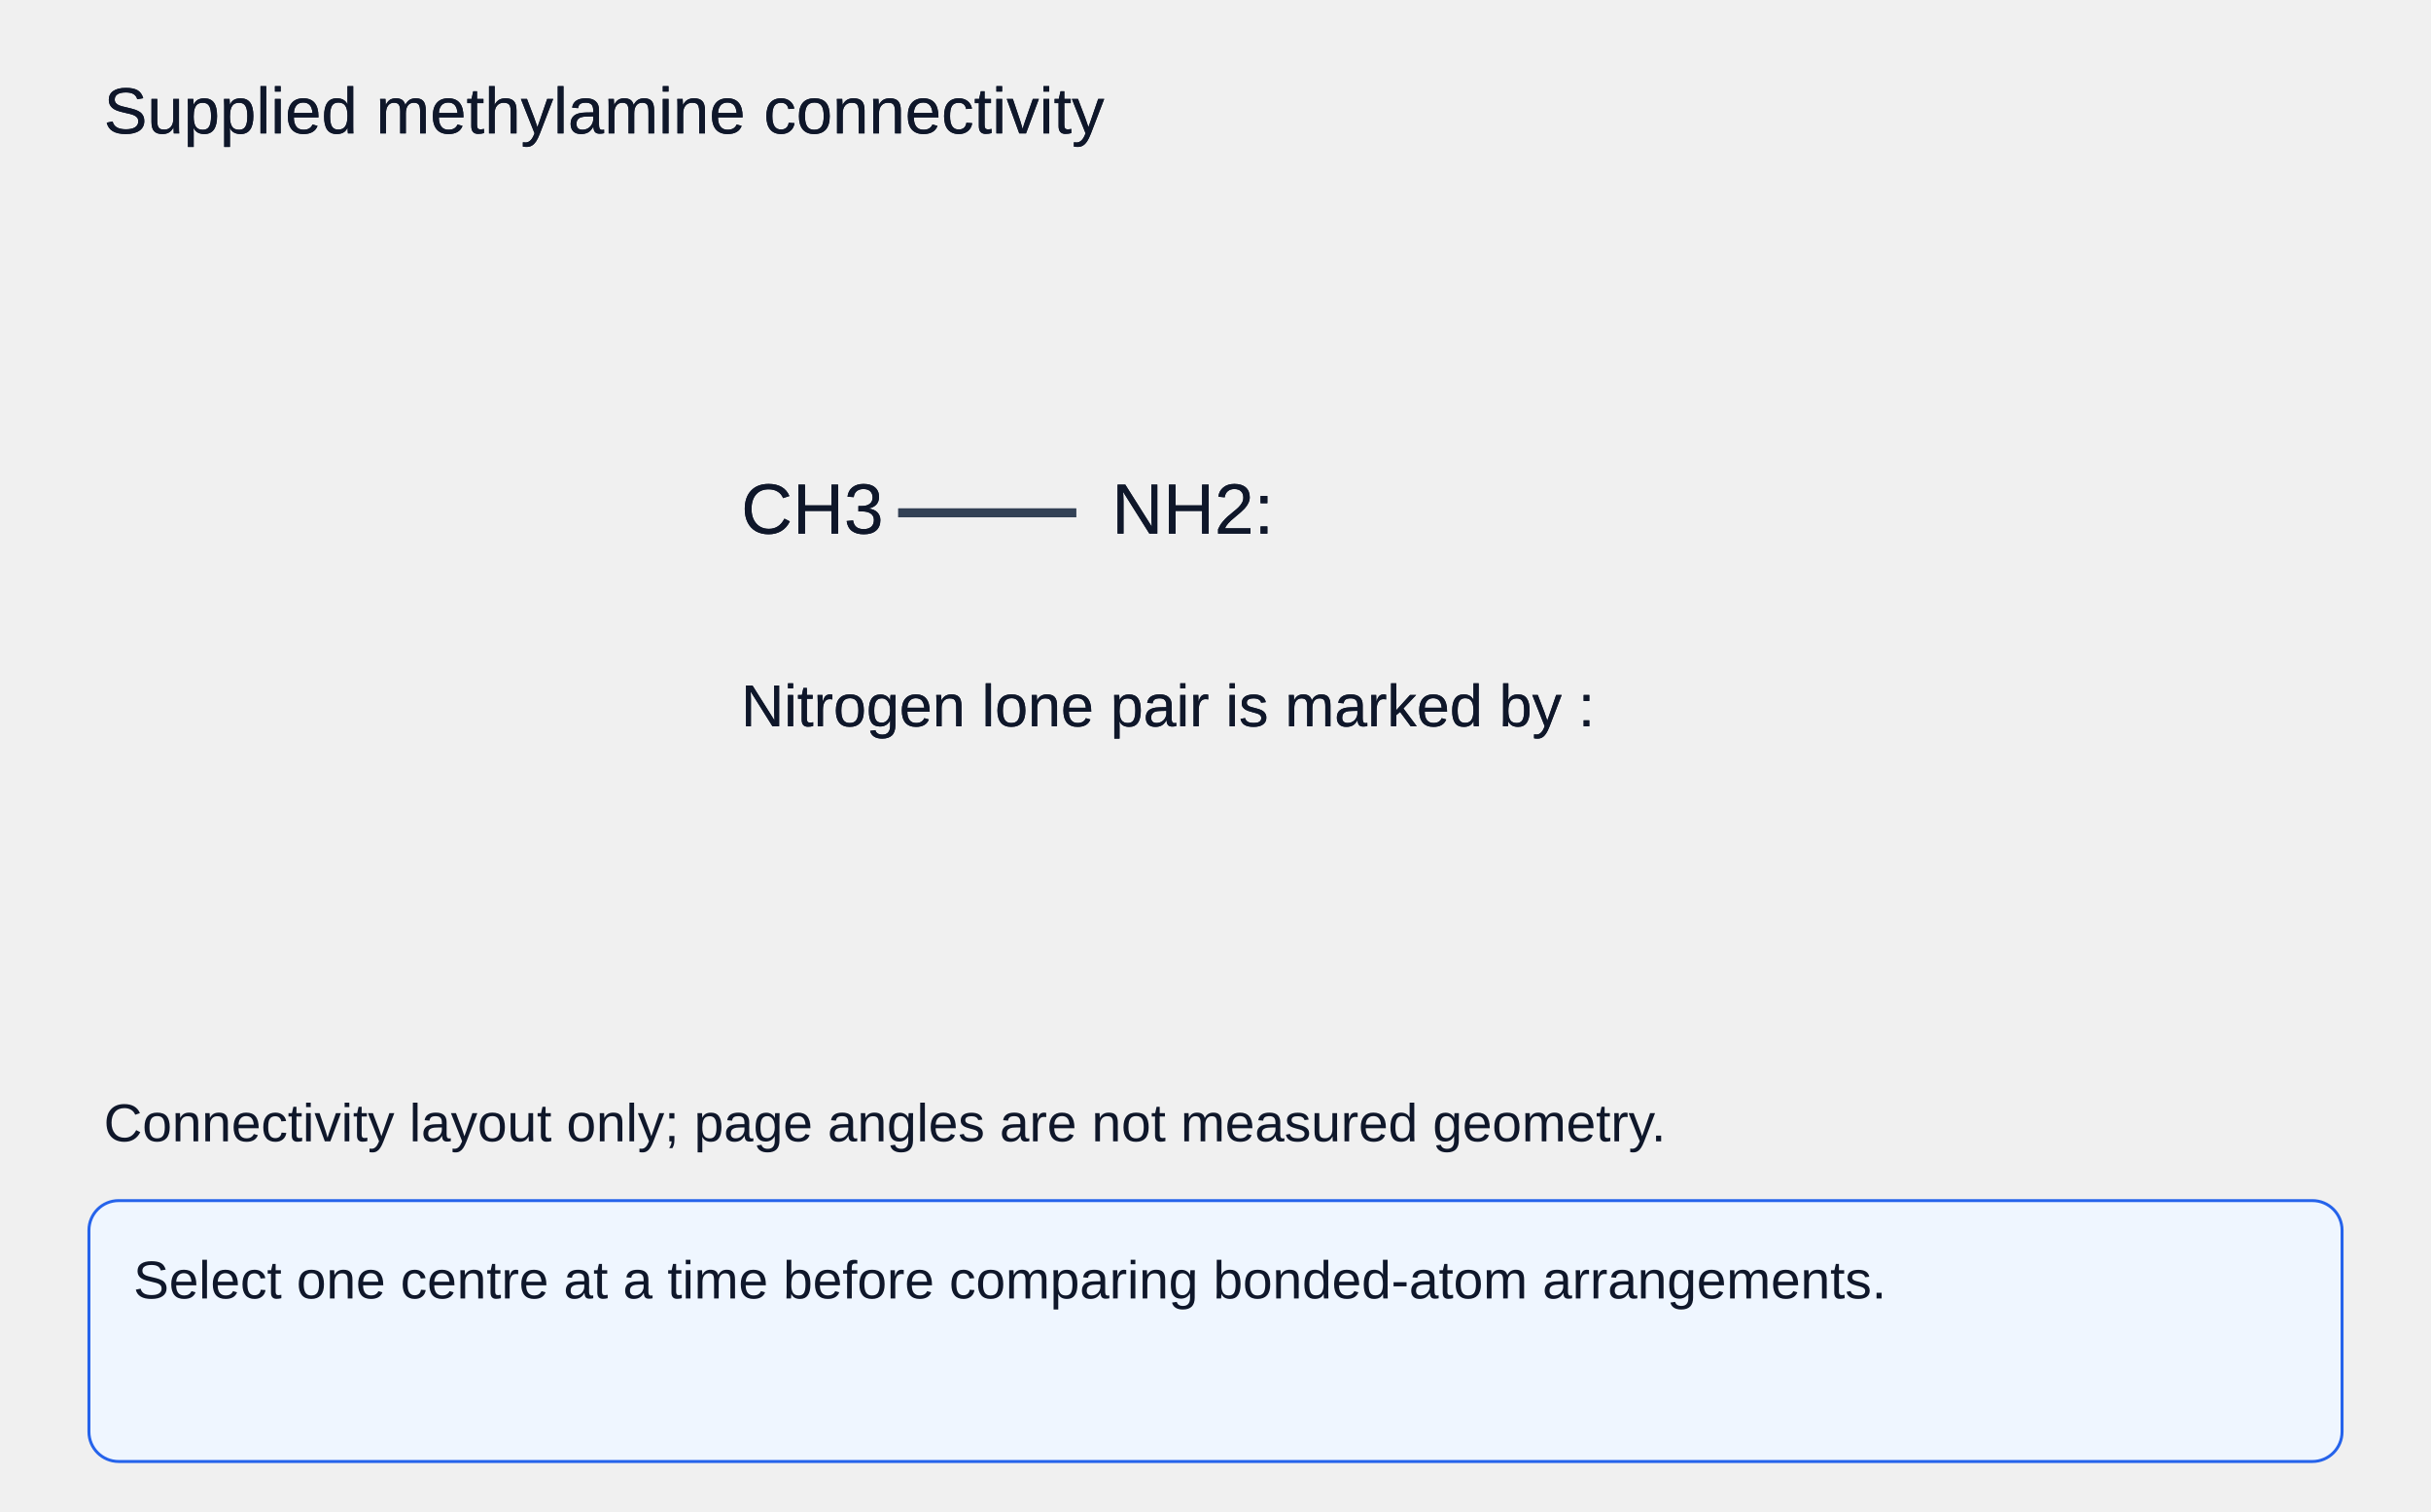
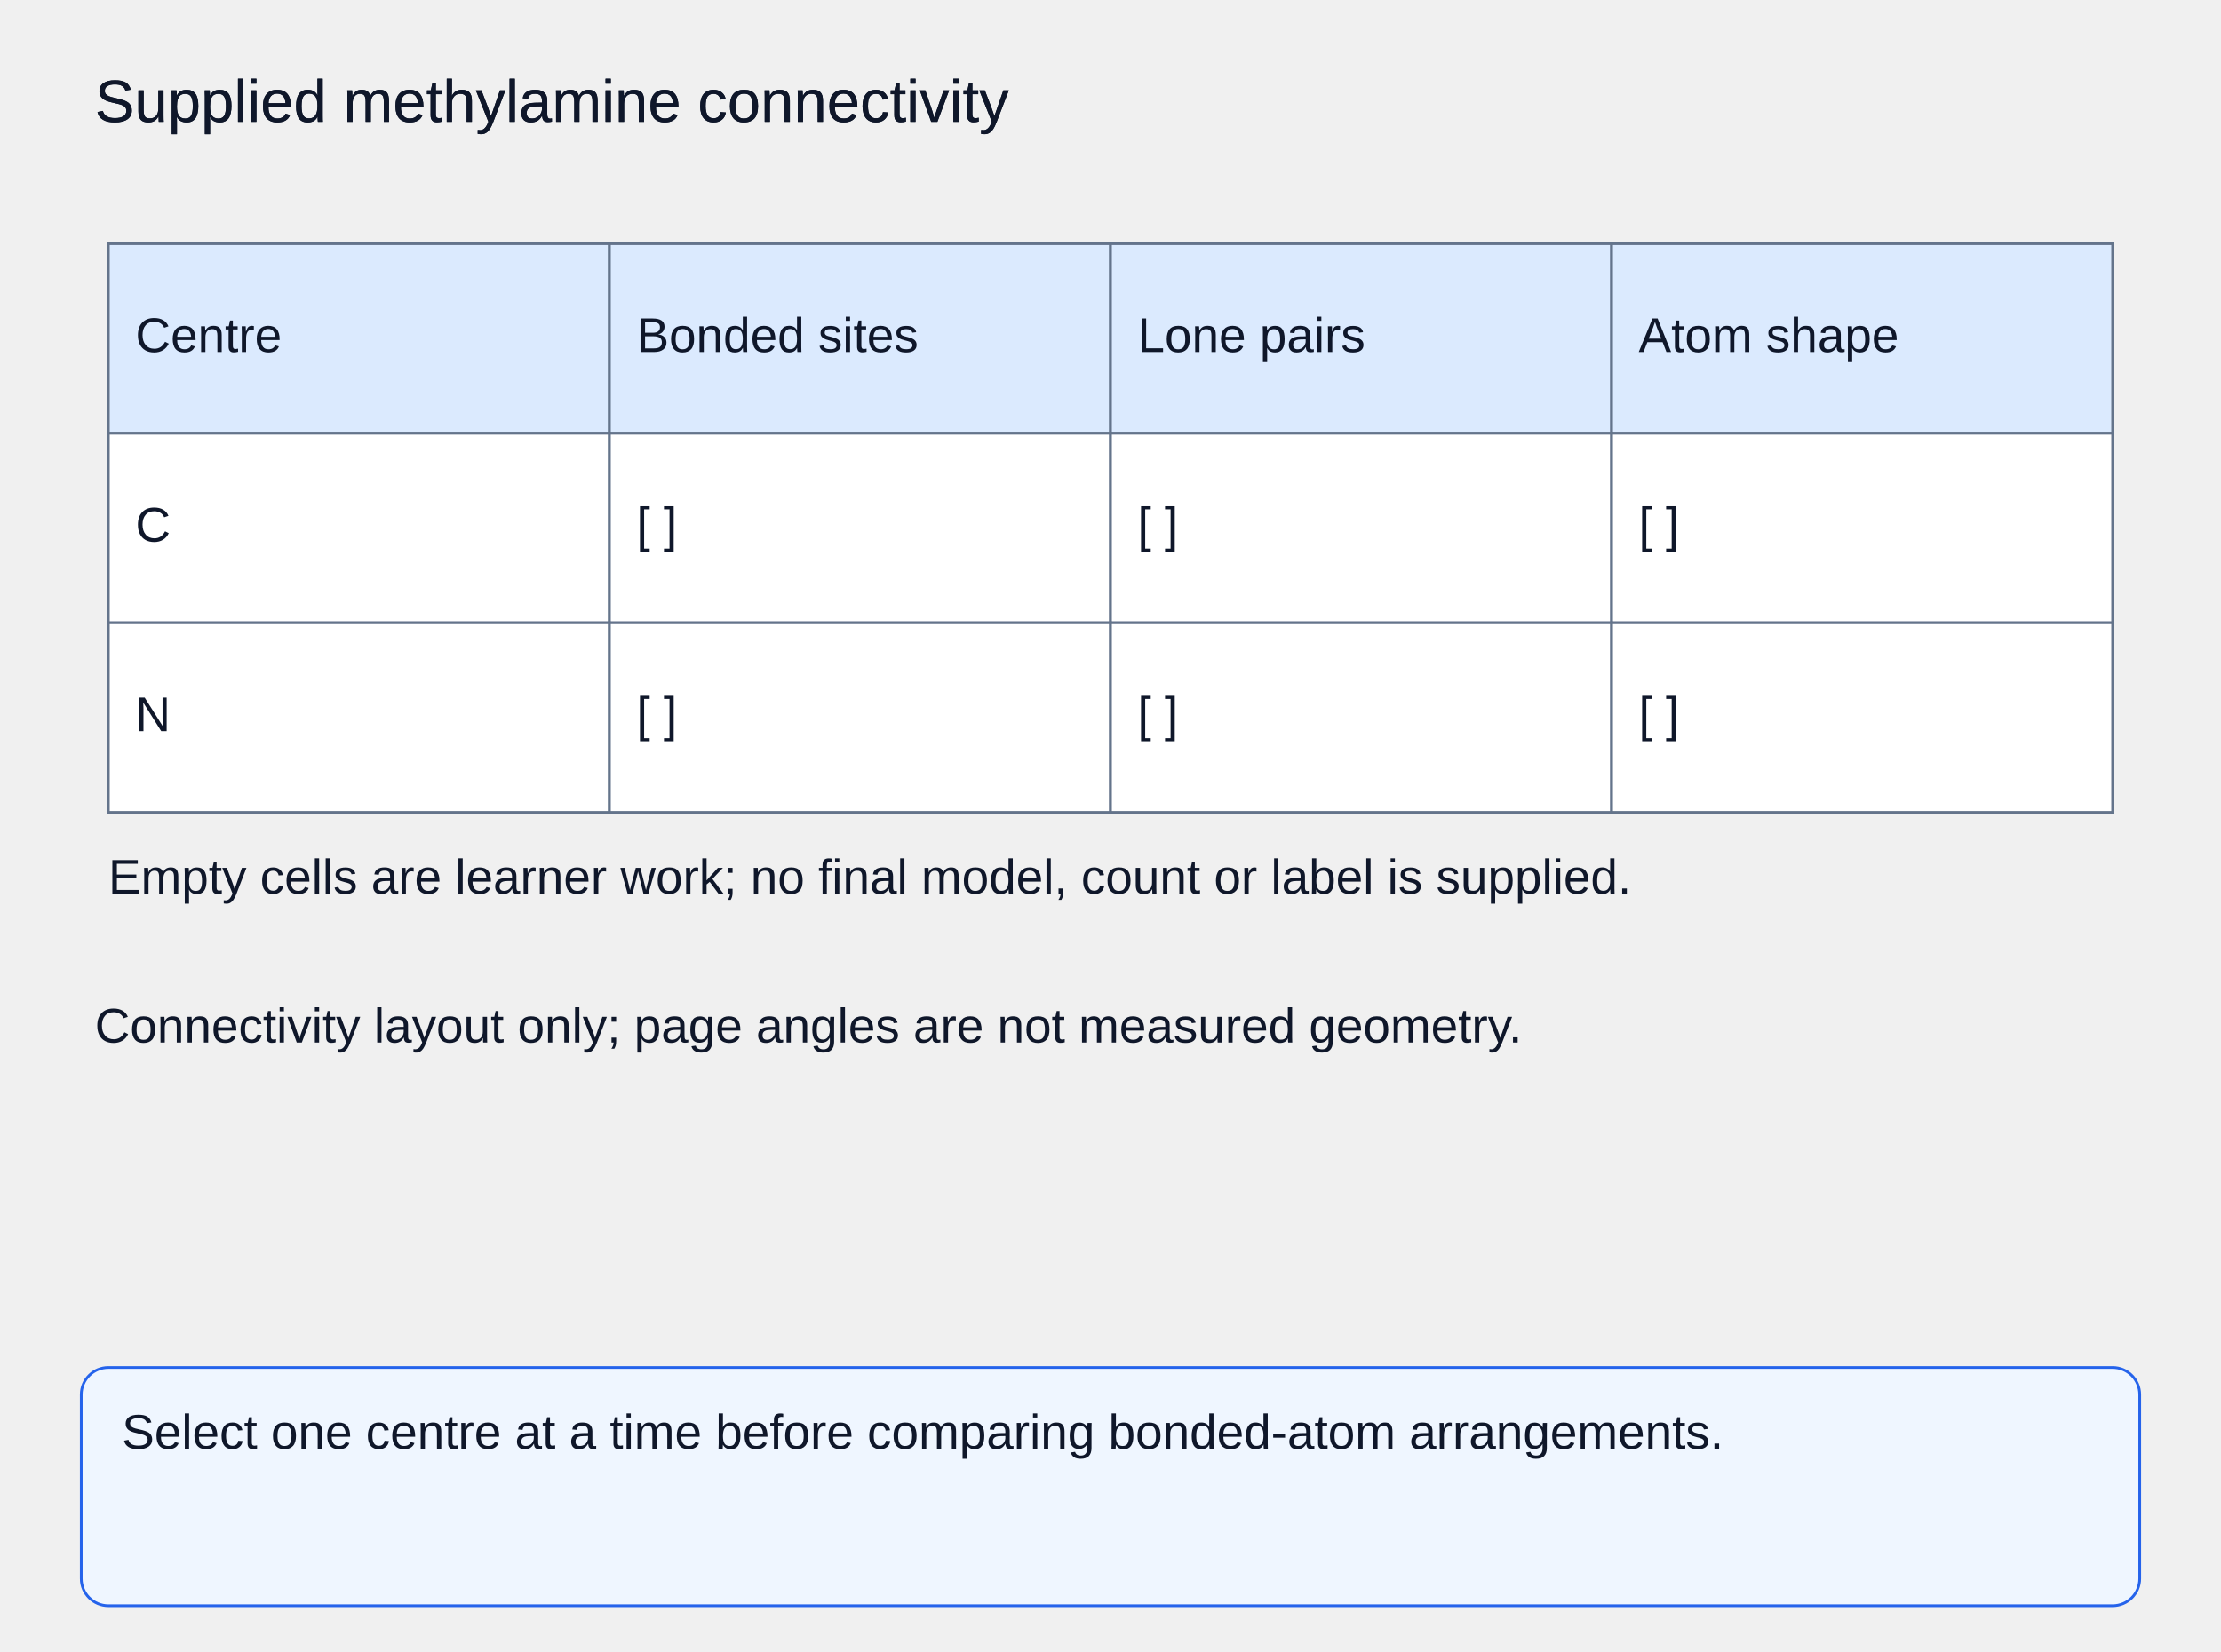
- <svg xmlns="http://www.w3.org/2000/svg" viewBox="0 0 820 510" role="img" aria-label="Supplied methylamine connectivity">
+ <svg xmlns="http://www.w3.org/2000/svg" viewBox="0 0 820 610" role="img" aria-label="Supplied methylamine connectivity">
  <style>text{font-family:Arial,sans-serif;fill:#0f172a;stroke:none}</style>
  <g data-g9-stage-id="REP-ACADEMIC-ISS34-Q8-GIVENS">
    <text x="35" y="45" font-size="22">Supplied methylamine connectivity</text>
    <text x="250" y="180" font-size="24">CH3</text>
    <line x1="303" y1="173" x2="363" y2="173" stroke="#334155" stroke-width="3" />
    <text x="375" y="180" font-size="24">NH2:</text>
    <text x="250" y="245" font-size="20">Nitrogen lone pair is marked by :</text>
    <text x="35" y="385" font-size="18">Connectivity layout only; page angles are not measured geometry.</text>
  </g>
  <g data-g9-stage-id="REP-ACADEMIC-ISS34-Q8-BRIDGE">
    <text x="35" y="45" font-size="22">Supplied methylamine connectivity</text>
-     <text x="250" y="180" font-size="24">CH3</text>
-     <line x1="303" y1="173" x2="363" y2="173" stroke="#334155" stroke-width="3" />
-     <text x="375" y="180" font-size="24">NH2:</text>
-     <text x="250" y="245" font-size="20">Nitrogen lone pair is marked by :</text>
-     <rect x="30" y="405" width="760" height="88" rx="10" fill="#eff6ff" stroke="#2563eb" />
-     <text x="45" y="438" font-size="18">Select one centre at a time before comparing bonded-atom arrangements.</text>
+     <rect x="40.0" y="90" width="185.0" height="70" fill="#dbeafe" stroke="#64748b" />
+     <text x="50.0" y="130" font-size="18">Centre</text>
+     <rect x="225.0" y="90" width="185.0" height="70" fill="#dbeafe" stroke="#64748b" />
+     <text x="235.0" y="130" font-size="18">Bonded sites</text>
+     <rect x="410.0" y="90" width="185.0" height="70" fill="#dbeafe" stroke="#64748b" />
+     <text x="420.0" y="130" font-size="18">Lone pairs</text>
+     <rect x="595.0" y="90" width="185.0" height="70" fill="#dbeafe" stroke="#64748b" />
+     <text x="605.0" y="130" font-size="18">Atom shape</text>
+     <rect x="40.0" y="160" width="185.0" height="70" fill="#fff" stroke="#64748b" />
+     <text x="50.0" y="200" font-size="18">C</text>
+     <rect x="225.0" y="160" width="185.0" height="70" fill="#fff" stroke="#64748b" />
+     <text x="235.0" y="200" font-size="18">[   ]</text>
+     <rect x="410.0" y="160" width="185.0" height="70" fill="#fff" stroke="#64748b" />
+     <text x="420.0" y="200" font-size="18">[   ]</text>
+     <rect x="595.0" y="160" width="185.0" height="70" fill="#fff" stroke="#64748b" />
+     <text x="605.0" y="200" font-size="18">[   ]</text>
+     <rect x="40.0" y="230" width="185.0" height="70" fill="#fff" stroke="#64748b" />
+     <text x="50.0" y="270" font-size="18">N</text>
+     <rect x="225.0" y="230" width="185.0" height="70" fill="#fff" stroke="#64748b" />
+     <text x="235.0" y="270" font-size="18">[   ]</text>
+     <rect x="410.0" y="230" width="185.0" height="70" fill="#fff" stroke="#64748b" />
+     <text x="420.0" y="270" font-size="18">[   ]</text>
+     <rect x="595.0" y="230" width="185.0" height="70" fill="#fff" stroke="#64748b" />
+     <text x="605.0" y="270" font-size="18">[   ]</text>
+     <text x="40" y="330" font-size="18">Empty cells are learner work; no final model, count or label is supplied.</text>
+     <rect x="30" y="505" width="760" height="88" rx="10" fill="#eff6ff" stroke="#2563eb" />
+     <text x="45" y="535" font-size="18">Select one centre at a time before comparing bonded-atom arrangements.</text>
  </g>
</svg>
